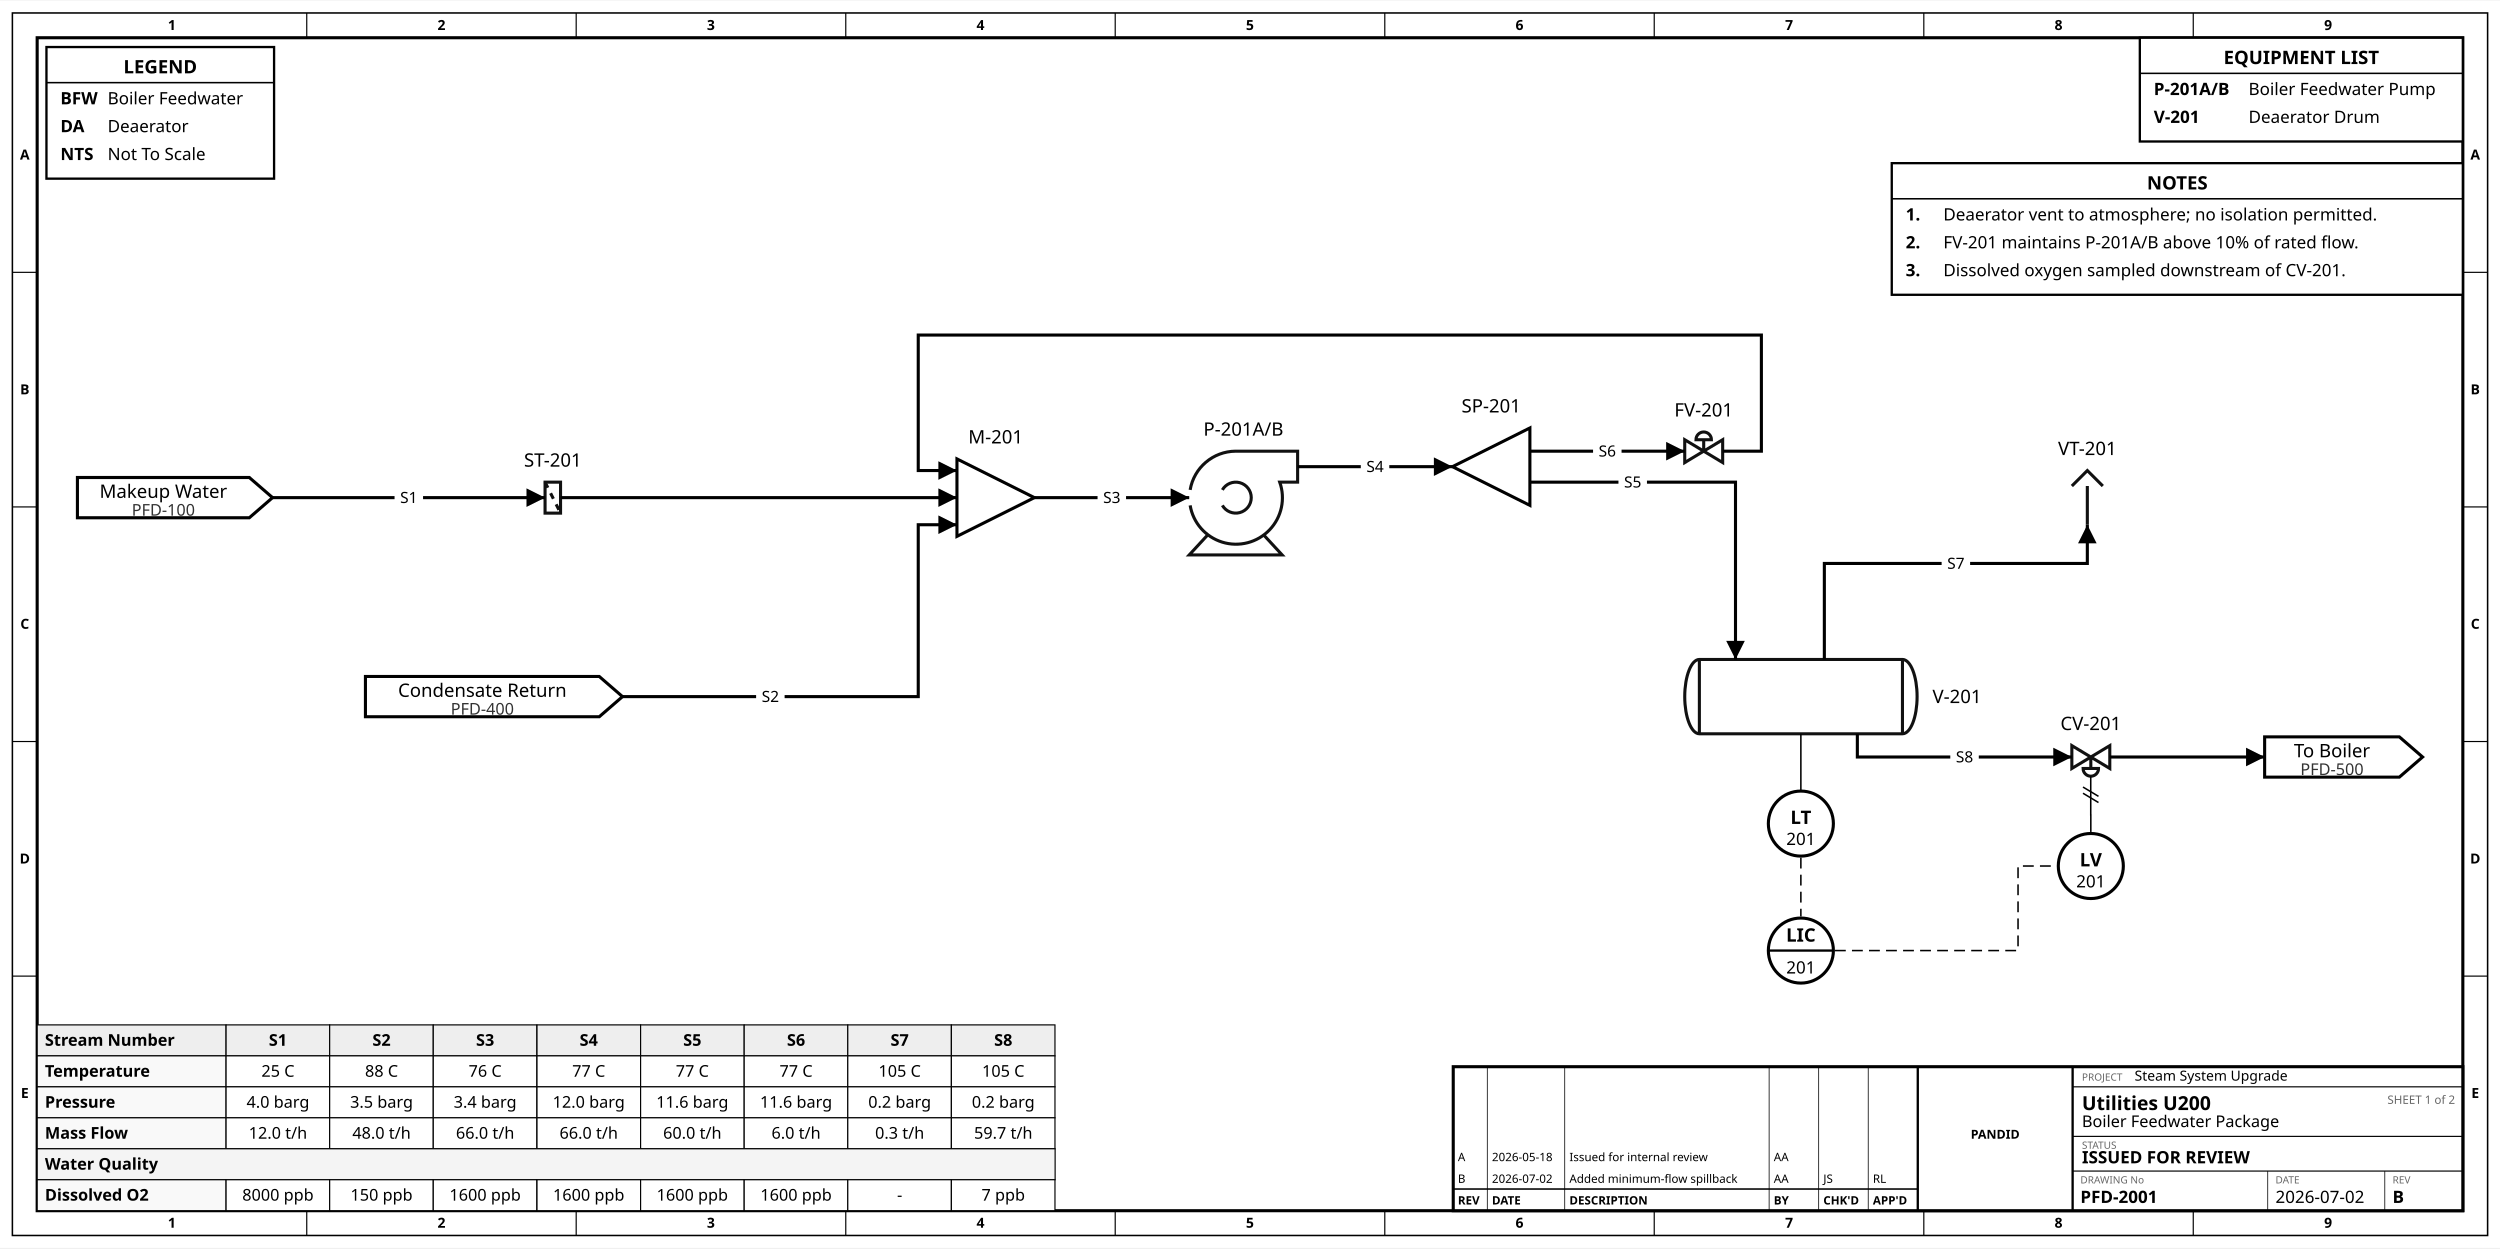
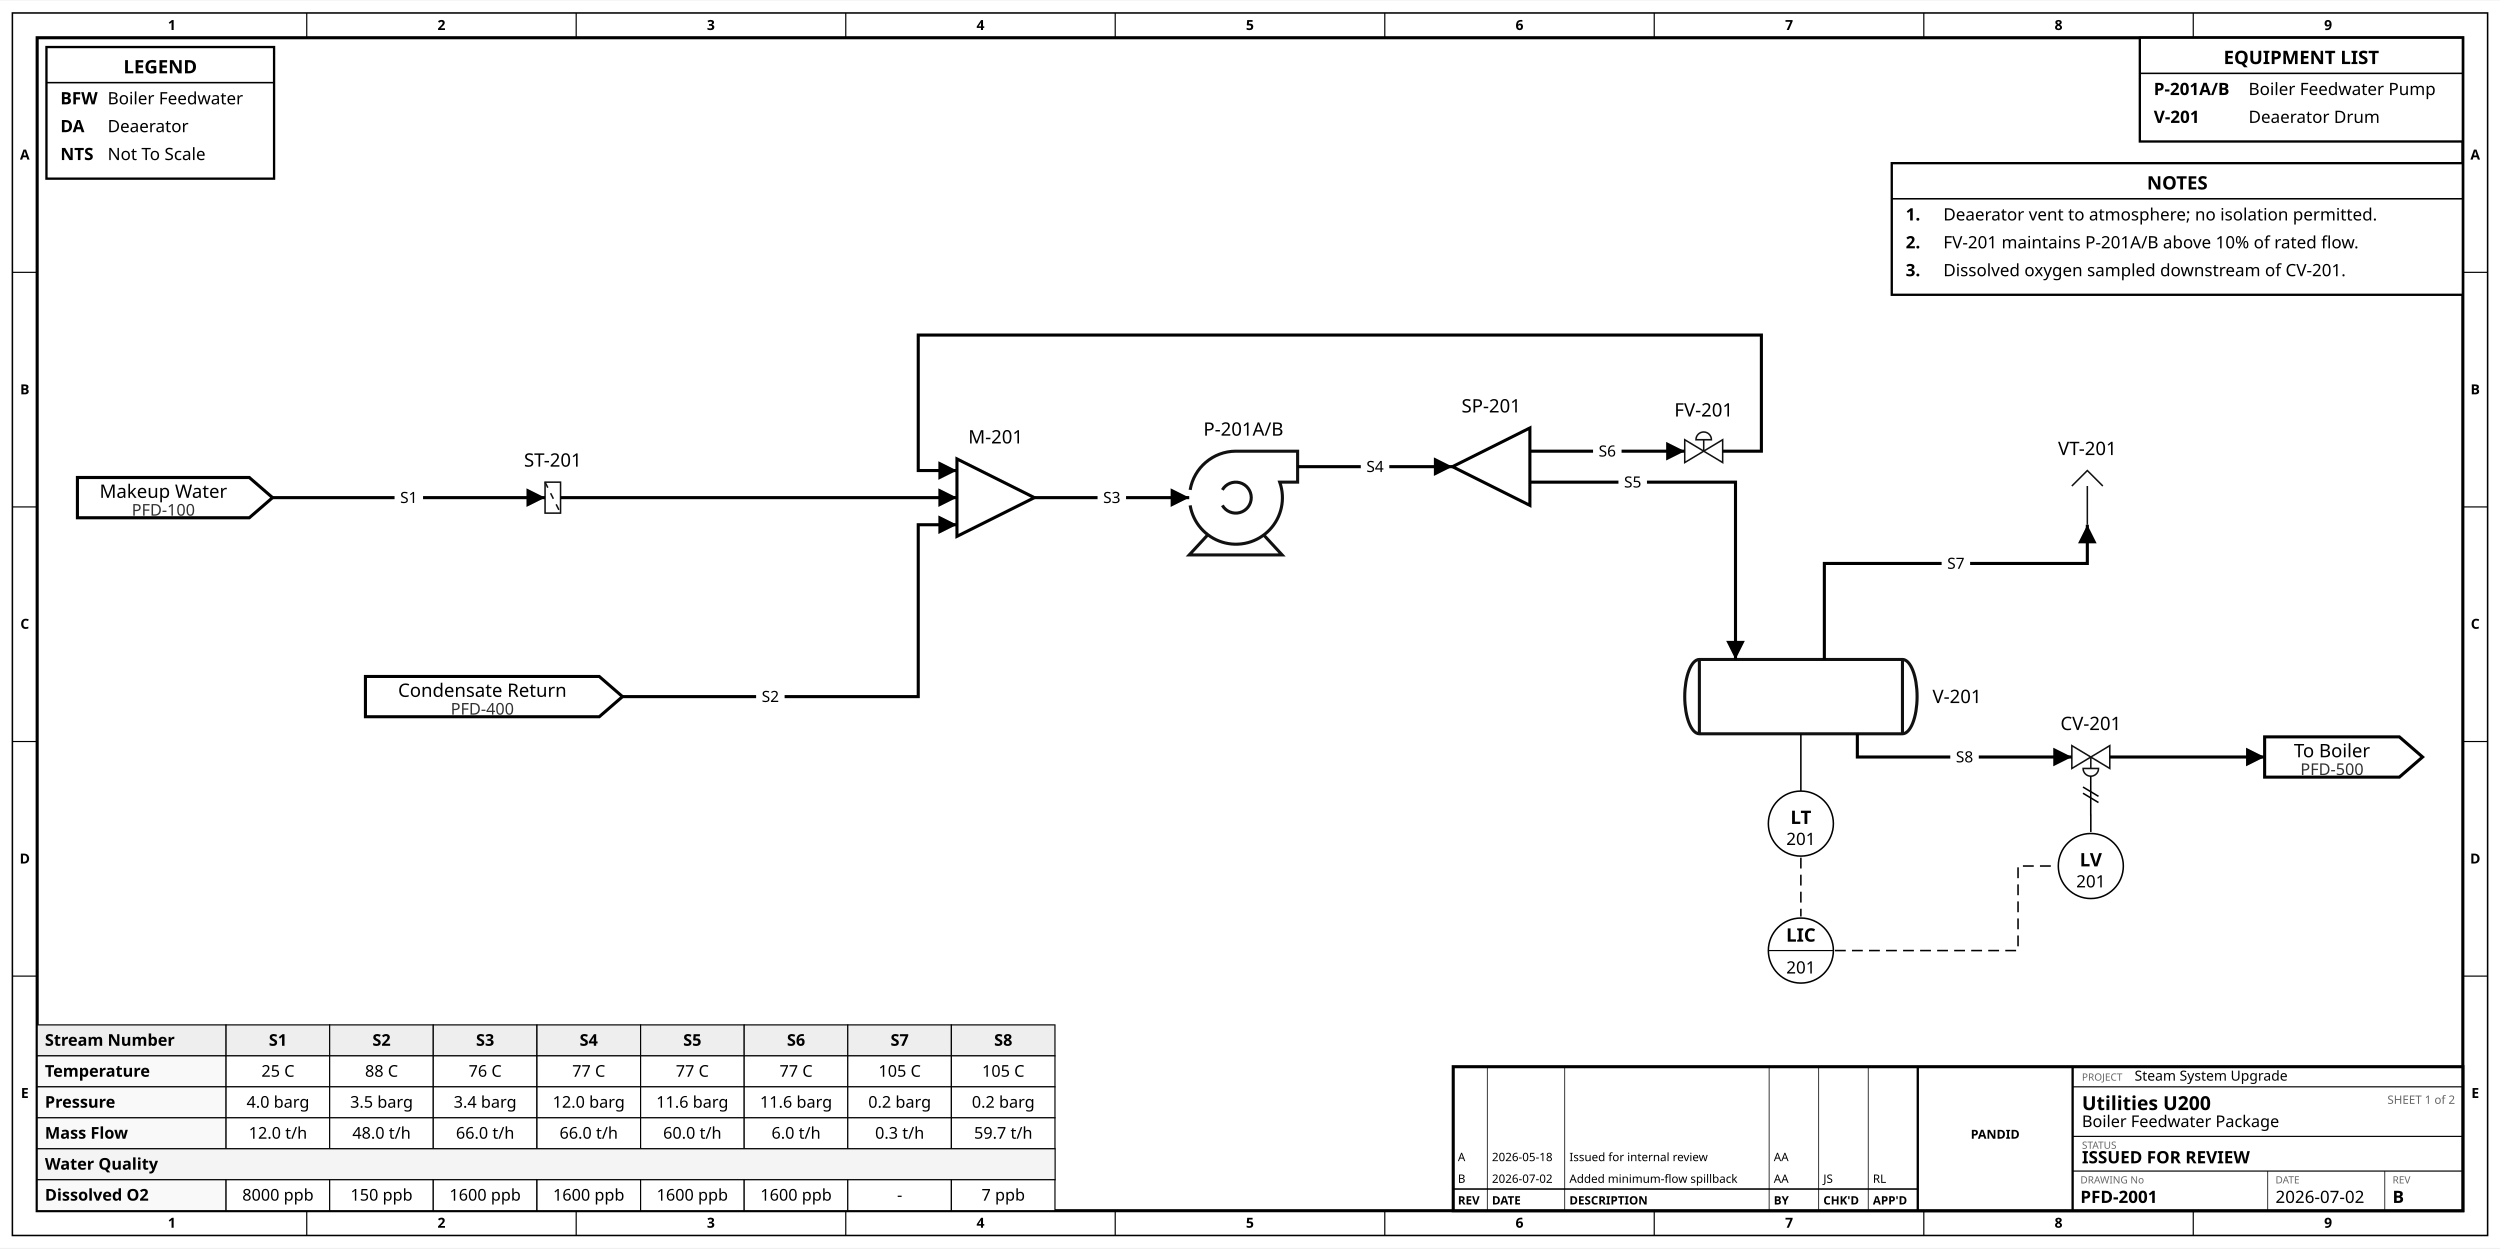
<svg xmlns="http://www.w3.org/2000/svg" width="1614" height="806" viewBox="-76.0 602.5 1614.5 805.5">
  <rect x="-76.0" y="602.5" width="1614.5" height="805.5" fill="white" />
  <rect x="-68.0" y="610.5" width="1598.5" height="789.5" fill="none" stroke="black" stroke-width="1" />
  <rect x="-52.0" y="626.5" width="1566.5" height="757.5" fill="none" stroke="black" stroke-width="2" />
  <text x="35.0" y="621.5" font-family="sans-serif" font-size="9.0" text-anchor="middle" font-weight="bold" fill="black">1</text>
  <text x="35.0" y="1395.0" font-family="sans-serif" font-size="9.0" text-anchor="middle" font-weight="bold" fill="black">1</text>
  <line x1="122.1" y1="610.5" x2="122.1" y2="626.5" stroke="black" stroke-width="0.75" />
  <line x1="122.1" y1="1384.0" x2="122.1" y2="1400.0" stroke="black" stroke-width="0.75" />
  <text x="209.1" y="621.5" font-family="sans-serif" font-size="9.0" text-anchor="middle" font-weight="bold" fill="black">2</text>
  <text x="209.1" y="1395.0" font-family="sans-serif" font-size="9.0" text-anchor="middle" font-weight="bold" fill="black">2</text>
  <line x1="296.1" y1="610.5" x2="296.1" y2="626.5" stroke="black" stroke-width="0.75" />
  <line x1="296.1" y1="1384.0" x2="296.1" y2="1400.0" stroke="black" stroke-width="0.75" />
  <text x="383.1" y="621.5" font-family="sans-serif" font-size="9.0" text-anchor="middle" font-weight="bold" fill="black">3</text>
  <text x="383.1" y="1395.0" font-family="sans-serif" font-size="9.0" text-anchor="middle" font-weight="bold" fill="black">3</text>
  <line x1="470.2" y1="610.5" x2="470.2" y2="626.5" stroke="black" stroke-width="0.75" />
  <line x1="470.2" y1="1384.0" x2="470.2" y2="1400.0" stroke="black" stroke-width="0.75" />
  <text x="557.2" y="621.5" font-family="sans-serif" font-size="9.0" text-anchor="middle" font-weight="bold" fill="black">4</text>
  <text x="557.2" y="1395.0" font-family="sans-serif" font-size="9.0" text-anchor="middle" font-weight="bold" fill="black">4</text>
  <line x1="644.2" y1="610.5" x2="644.2" y2="626.5" stroke="black" stroke-width="0.75" />
  <line x1="644.2" y1="1384.0" x2="644.2" y2="1400.0" stroke="black" stroke-width="0.75" />
  <text x="731.2" y="621.5" font-family="sans-serif" font-size="9.0" text-anchor="middle" font-weight="bold" fill="black">5</text>
  <text x="731.2" y="1395.0" font-family="sans-serif" font-size="9.0" text-anchor="middle" font-weight="bold" fill="black">5</text>
  <line x1="818.3" y1="610.5" x2="818.3" y2="626.5" stroke="black" stroke-width="0.75" />
  <line x1="818.3" y1="1384.0" x2="818.3" y2="1400.0" stroke="black" stroke-width="0.75" />
  <text x="905.3" y="621.5" font-family="sans-serif" font-size="9.0" text-anchor="middle" font-weight="bold" fill="black">6</text>
  <text x="905.3" y="1395.0" font-family="sans-serif" font-size="9.0" text-anchor="middle" font-weight="bold" fill="black">6</text>
  <line x1="992.3" y1="610.5" x2="992.3" y2="626.5" stroke="black" stroke-width="0.75" />
  <line x1="992.3" y1="1384.0" x2="992.3" y2="1400.0" stroke="black" stroke-width="0.75" />
  <text x="1079.4" y="621.5" font-family="sans-serif" font-size="9.0" text-anchor="middle" font-weight="bold" fill="black">7</text>
  <text x="1079.4" y="1395.0" font-family="sans-serif" font-size="9.0" text-anchor="middle" font-weight="bold" fill="black">7</text>
  <line x1="1166.4" y1="610.5" x2="1166.4" y2="626.5" stroke="black" stroke-width="0.75" />
  <line x1="1166.4" y1="1384.0" x2="1166.4" y2="1400.0" stroke="black" stroke-width="0.75" />
  <text x="1253.4" y="621.5" font-family="sans-serif" font-size="9.0" text-anchor="middle" font-weight="bold" fill="black">8</text>
  <text x="1253.4" y="1395.0" font-family="sans-serif" font-size="9.0" text-anchor="middle" font-weight="bold" fill="black">8</text>
  <line x1="1340.4" y1="610.5" x2="1340.4" y2="626.5" stroke="black" stroke-width="0.75" />
  <line x1="1340.4" y1="1384.0" x2="1340.4" y2="1400.0" stroke="black" stroke-width="0.75" />
  <text x="1427.5" y="621.5" font-family="sans-serif" font-size="9.0" text-anchor="middle" font-weight="bold" fill="black">9</text>
  <text x="1427.5" y="1395.0" font-family="sans-serif" font-size="9.0" text-anchor="middle" font-weight="bold" fill="black">9</text>
  <text x="-60.0" y="705.2" font-family="sans-serif" font-size="9.0" text-anchor="middle" font-weight="bold" fill="black">A</text>
  <text x="1522.5" y="705.2" font-family="sans-serif" font-size="9.0" text-anchor="middle" font-weight="bold" fill="black">A</text>
  <line x1="-68.0" y1="778.0" x2="-52.0" y2="778.0" stroke="black" stroke-width="0.75" />
  <line x1="1514.5" y1="778.0" x2="1530.5" y2="778.0" stroke="black" stroke-width="0.75" />
  <text x="-60.0" y="856.8" font-family="sans-serif" font-size="9.0" text-anchor="middle" font-weight="bold" fill="black">B</text>
  <text x="1522.5" y="856.8" font-family="sans-serif" font-size="9.0" text-anchor="middle" font-weight="bold" fill="black">B</text>
  <line x1="-68.0" y1="929.5" x2="-52.0" y2="929.5" stroke="black" stroke-width="0.75" />
  <line x1="1514.5" y1="929.5" x2="1530.5" y2="929.5" stroke="black" stroke-width="0.75" />
  <text x="-60.0" y="1008.2" font-family="sans-serif" font-size="9.0" text-anchor="middle" font-weight="bold" fill="black">C</text>
  <text x="1522.5" y="1008.2" font-family="sans-serif" font-size="9.0" text-anchor="middle" font-weight="bold" fill="black">C</text>
  <line x1="-68.0" y1="1081.0" x2="-52.0" y2="1081.0" stroke="black" stroke-width="0.75" />
  <line x1="1514.5" y1="1081.0" x2="1530.5" y2="1081.0" stroke="black" stroke-width="0.75" />
  <text x="-60.0" y="1159.8" font-family="sans-serif" font-size="9.0" text-anchor="middle" font-weight="bold" fill="black">D</text>
  <text x="1522.5" y="1159.8" font-family="sans-serif" font-size="9.0" text-anchor="middle" font-weight="bold" fill="black">D</text>
  <line x1="-68.0" y1="1232.5" x2="-52.0" y2="1232.5" stroke="black" stroke-width="0.75" />
  <line x1="1514.5" y1="1232.5" x2="1530.5" y2="1232.5" stroke="black" stroke-width="0.75" />
  <text x="-60.0" y="1311.2" font-family="sans-serif" font-size="9.0" text-anchor="middle" font-weight="bold" fill="black">E</text>
  <text x="1522.5" y="1311.2" font-family="sans-serif" font-size="9.0" text-anchor="middle" font-weight="bold" fill="black">E</text>
  <rect x="-46.0" y="632.5" width="147.0" height="85.0" fill="white" stroke="black" stroke-width="1.5" />
  <text x="27.5" y="649.5" font-family="sans-serif" font-size="12.0" text-anchor="middle" font-weight="bold" fill="black">LEGEND</text>
  <line x1="-46.0" y1="655.5" x2="101.0" y2="655.5" stroke="black" stroke-width="1" />
  <text x="-37.0" y="669.5" font-family="sans-serif" font-size="11.0" text-anchor="start" font-weight="bold" fill="black">BFW</text>
  <text x="-6.5" y="669.5" font-family="sans-serif" font-size="11.0" text-anchor="start" fill="black">Boiler Feedwater</text>
  <text x="-37.0" y="687.5" font-family="sans-serif" font-size="11.0" text-anchor="start" font-weight="bold" fill="black">DA</text>
  <text x="-6.5" y="687.5" font-family="sans-serif" font-size="11.0" text-anchor="start" fill="black">Deaerator</text>
  <text x="-37.0" y="705.5" font-family="sans-serif" font-size="11.0" text-anchor="start" font-weight="bold" fill="black">NTS</text>
  <text x="-6.5" y="705.5" font-family="sans-serif" font-size="11.0" text-anchor="start" fill="black">Not To Scale</text>
  <rect x="1305.9" y="626.5" width="208.6" height="67.0" fill="white" stroke="black" stroke-width="1.5" />
  <text x="1410.2" y="643.5" font-family="sans-serif" font-size="12.0" text-anchor="middle" font-weight="bold" fill="black">EQUIPMENT LIST</text>
  <line x1="1305.9" y1="649.5" x2="1514.5" y2="649.5" stroke="black" stroke-width="1" />
  <text x="1314.9" y="663.5" font-family="sans-serif" font-size="11.0" text-anchor="start" font-weight="bold" fill="black">P-201A/B</text>
  <text x="1376.1" y="663.5" font-family="sans-serif" font-size="11.0" text-anchor="start" fill="black">Boiler Feedwater Pump</text>
  <text x="1314.9" y="681.5" font-family="sans-serif" font-size="11.0" text-anchor="start" font-weight="bold" fill="black">V-201</text>
  <text x="1376.1" y="681.5" font-family="sans-serif" font-size="11.0" text-anchor="start" fill="black">Deaerator Drum</text>
  <rect x="1145.7" y="707.5" width="368.8" height="85.0" fill="white" stroke="black" stroke-width="1.5" />
  <text x="1330.1" y="724.5" font-family="sans-serif" font-size="12.0" text-anchor="middle" font-weight="bold" fill="black">NOTES</text>
  <line x1="1145.7" y1="730.5" x2="1514.5" y2="730.5" stroke="black" stroke-width="1" />
  <text x="1154.7" y="744.5" font-family="sans-serif" font-size="11.0" text-anchor="start" font-weight="bold" fill="black">1.</text>
  <text x="1179.0" y="744.5" font-family="sans-serif" font-size="11.0" text-anchor="start" fill="black">Deaerator vent to atmosphere; no isolation permitted.</text>
  <text x="1154.7" y="762.5" font-family="sans-serif" font-size="11.0" text-anchor="start" font-weight="bold" fill="black">2.</text>
  <text x="1179.0" y="762.5" font-family="sans-serif" font-size="11.0" text-anchor="start" fill="black">FV-201 maintains P-201A/B above 10% of rated flow.</text>
  <text x="1154.7" y="780.5" font-family="sans-serif" font-size="11.0" text-anchor="start" font-weight="bold" fill="black">3.</text>
  <text x="1179.0" y="780.5" font-family="sans-serif" font-size="11.0" text-anchor="start" fill="black">Dissolved oxygen sampled downstream of CV-201.</text>
  <g id="stream_table">
    <rect x="-52.0" y="1264.0" width="122.0" height="20.0" fill="#eee" stroke="black" stroke-width="0.75" />
    <text x="-47.0" y="1277.5" font-family="sans-serif" font-size="10.5" font-weight="bold" text-anchor="start">Stream Number</text>
    <rect x="70.0" y="1264.0" width="66.9" height="20.0" fill="#eee" stroke="black" stroke-width="0.75" />
    <text x="103.5" y="1277.5" font-family="sans-serif" font-size="10.5" font-weight="bold" text-anchor="middle">S1</text>
    <rect x="136.9" y="1264.0" width="66.9" height="20.0" fill="#eee" stroke="black" stroke-width="0.75" />
    <text x="170.4" y="1277.5" font-family="sans-serif" font-size="10.5" font-weight="bold" text-anchor="middle">S2</text>
    <rect x="203.8" y="1264.0" width="66.9" height="20.0" fill="#eee" stroke="black" stroke-width="0.75" />
    <text x="237.3" y="1277.5" font-family="sans-serif" font-size="10.5" font-weight="bold" text-anchor="middle">S3</text>
    <rect x="270.8" y="1264.0" width="66.9" height="20.0" fill="#eee" stroke="black" stroke-width="0.75" />
    <text x="304.2" y="1277.5" font-family="sans-serif" font-size="10.5" font-weight="bold" text-anchor="middle">S4</text>
    <rect x="337.7" y="1264.0" width="66.9" height="20.0" fill="#eee" stroke="black" stroke-width="0.75" />
    <text x="371.1" y="1277.5" font-family="sans-serif" font-size="10.5" font-weight="bold" text-anchor="middle">S5</text>
    <rect x="404.6" y="1264.0" width="66.9" height="20.0" fill="#eee" stroke="black" stroke-width="0.75" />
    <text x="438.1" y="1277.5" font-family="sans-serif" font-size="10.5" font-weight="bold" text-anchor="middle">S6</text>
    <rect x="471.5" y="1264.0" width="66.9" height="20.0" fill="#eee" stroke="black" stroke-width="0.75" />
    <text x="505.0" y="1277.5" font-family="sans-serif" font-size="10.5" font-weight="bold" text-anchor="middle">S7</text>
    <rect x="538.4" y="1264.0" width="66.9" height="20.0" fill="#eee" stroke="black" stroke-width="0.75" />
    <text x="571.9" y="1277.5" font-family="sans-serif" font-size="10.5" font-weight="bold" text-anchor="middle">S8</text>
    <rect x="-52.0" y="1284.0" width="122.0" height="20.0" fill="#f9f9f9" stroke="black" stroke-width="0.75" />
    <text x="-47.0" y="1297.5" font-family="sans-serif" font-size="10.5" font-weight="bold" text-anchor="start">Temperature</text>
    <rect x="70.0" y="1284.0" width="66.9" height="20.0" fill="white" stroke="black" stroke-width="0.75" />
    <text x="103.5" y="1297.5" font-family="sans-serif" font-size="10.5" text-anchor="middle">25 C</text>
    <rect x="136.9" y="1284.0" width="66.9" height="20.0" fill="white" stroke="black" stroke-width="0.75" />
    <text x="170.4" y="1297.5" font-family="sans-serif" font-size="10.5" text-anchor="middle">88 C</text>
    <rect x="203.8" y="1284.0" width="66.9" height="20.0" fill="white" stroke="black" stroke-width="0.75" />
    <text x="237.3" y="1297.5" font-family="sans-serif" font-size="10.5" text-anchor="middle">76 C</text>
    <rect x="270.8" y="1284.0" width="66.9" height="20.0" fill="white" stroke="black" stroke-width="0.75" />
    <text x="304.2" y="1297.5" font-family="sans-serif" font-size="10.5" text-anchor="middle">77 C</text>
    <rect x="337.7" y="1284.0" width="66.9" height="20.0" fill="white" stroke="black" stroke-width="0.75" />
    <text x="371.1" y="1297.5" font-family="sans-serif" font-size="10.5" text-anchor="middle">77 C</text>
    <rect x="404.6" y="1284.0" width="66.9" height="20.0" fill="white" stroke="black" stroke-width="0.75" />
    <text x="438.1" y="1297.5" font-family="sans-serif" font-size="10.5" text-anchor="middle">77 C</text>
    <rect x="471.5" y="1284.0" width="66.9" height="20.0" fill="white" stroke="black" stroke-width="0.75" />
    <text x="505.0" y="1297.5" font-family="sans-serif" font-size="10.5" text-anchor="middle">105 C</text>
    <rect x="538.4" y="1284.0" width="66.9" height="20.0" fill="white" stroke="black" stroke-width="0.75" />
    <text x="571.9" y="1297.5" font-family="sans-serif" font-size="10.5" text-anchor="middle">105 C</text>
    <rect x="-52.0" y="1304.0" width="122.0" height="20.0" fill="#f9f9f9" stroke="black" stroke-width="0.75" />
    <text x="-47.0" y="1317.5" font-family="sans-serif" font-size="10.5" font-weight="bold" text-anchor="start">Pressure</text>
    <rect x="70.0" y="1304.0" width="66.9" height="20.0" fill="white" stroke="black" stroke-width="0.75" />
    <text x="103.5" y="1317.5" font-family="sans-serif" font-size="10.5" text-anchor="middle">4.0 barg</text>
    <rect x="136.9" y="1304.0" width="66.9" height="20.0" fill="white" stroke="black" stroke-width="0.75" />
    <text x="170.4" y="1317.5" font-family="sans-serif" font-size="10.5" text-anchor="middle">3.5 barg</text>
    <rect x="203.8" y="1304.0" width="66.9" height="20.0" fill="white" stroke="black" stroke-width="0.75" />
    <text x="237.3" y="1317.5" font-family="sans-serif" font-size="10.5" text-anchor="middle">3.4 barg</text>
    <rect x="270.8" y="1304.0" width="66.9" height="20.0" fill="white" stroke="black" stroke-width="0.75" />
    <text x="304.2" y="1317.5" font-family="sans-serif" font-size="10.5" text-anchor="middle">12.0 barg</text>
    <rect x="337.7" y="1304.0" width="66.9" height="20.0" fill="white" stroke="black" stroke-width="0.75" />
    <text x="371.1" y="1317.5" font-family="sans-serif" font-size="10.5" text-anchor="middle">11.6 barg</text>
    <rect x="404.6" y="1304.0" width="66.9" height="20.0" fill="white" stroke="black" stroke-width="0.75" />
    <text x="438.1" y="1317.5" font-family="sans-serif" font-size="10.5" text-anchor="middle">11.6 barg</text>
    <rect x="471.5" y="1304.0" width="66.9" height="20.0" fill="white" stroke="black" stroke-width="0.75" />
    <text x="505.0" y="1317.5" font-family="sans-serif" font-size="10.5" text-anchor="middle">0.2 barg</text>
    <rect x="538.4" y="1304.0" width="66.9" height="20.0" fill="white" stroke="black" stroke-width="0.75" />
    <text x="571.9" y="1317.5" font-family="sans-serif" font-size="10.5" text-anchor="middle">0.2 barg</text>
    <rect x="-52.0" y="1324.0" width="122.0" height="20.0" fill="#f9f9f9" stroke="black" stroke-width="0.75" />
    <text x="-47.0" y="1337.5" font-family="sans-serif" font-size="10.5" font-weight="bold" text-anchor="start">Mass Flow</text>
    <rect x="70.0" y="1324.0" width="66.9" height="20.0" fill="white" stroke="black" stroke-width="0.75" />
    <text x="103.5" y="1337.5" font-family="sans-serif" font-size="10.5" text-anchor="middle">12.0 t/h</text>
    <rect x="136.9" y="1324.0" width="66.9" height="20.0" fill="white" stroke="black" stroke-width="0.75" />
    <text x="170.4" y="1337.5" font-family="sans-serif" font-size="10.5" text-anchor="middle">48.0 t/h</text>
    <rect x="203.8" y="1324.0" width="66.9" height="20.0" fill="white" stroke="black" stroke-width="0.75" />
    <text x="237.3" y="1337.5" font-family="sans-serif" font-size="10.5" text-anchor="middle">66.0 t/h</text>
    <rect x="270.8" y="1324.0" width="66.9" height="20.0" fill="white" stroke="black" stroke-width="0.75" />
    <text x="304.2" y="1337.5" font-family="sans-serif" font-size="10.5" text-anchor="middle">66.0 t/h</text>
    <rect x="337.7" y="1324.0" width="66.9" height="20.0" fill="white" stroke="black" stroke-width="0.75" />
    <text x="371.1" y="1337.5" font-family="sans-serif" font-size="10.5" text-anchor="middle">60.0 t/h</text>
    <rect x="404.6" y="1324.0" width="66.9" height="20.0" fill="white" stroke="black" stroke-width="0.75" />
    <text x="438.1" y="1337.5" font-family="sans-serif" font-size="10.5" text-anchor="middle">6.0 t/h</text>
    <rect x="471.5" y="1324.0" width="66.9" height="20.0" fill="white" stroke="black" stroke-width="0.75" />
    <text x="505.0" y="1337.5" font-family="sans-serif" font-size="10.5" text-anchor="middle">0.3 t/h</text>
    <rect x="538.4" y="1324.0" width="66.9" height="20.0" fill="white" stroke="black" stroke-width="0.75" />
    <text x="571.9" y="1337.5" font-family="sans-serif" font-size="10.5" text-anchor="middle">59.7 t/h</text>
    <rect x="-52.0" y="1344.0" width="657.4" height="20.0" fill="#f4f4f4" stroke="black" stroke-width="0.75" />
    <text x="-47.0" y="1357.5" font-family="sans-serif" font-size="10.5" font-weight="bold" text-anchor="start">Water Quality</text>
    <rect x="-52.0" y="1364.0" width="122.0" height="20.0" fill="#f9f9f9" stroke="black" stroke-width="0.75" />
    <text x="-47.0" y="1377.5" font-family="sans-serif" font-size="10.5" font-weight="bold" text-anchor="start">Dissolved O2</text>
    <rect x="70.0" y="1364.0" width="66.9" height="20.0" fill="white" stroke="black" stroke-width="0.75" />
    <text x="103.5" y="1377.5" font-family="sans-serif" font-size="10.5" text-anchor="middle">8000 ppb</text>
    <rect x="136.9" y="1364.0" width="66.9" height="20.0" fill="white" stroke="black" stroke-width="0.75" />
    <text x="170.4" y="1377.5" font-family="sans-serif" font-size="10.5" text-anchor="middle">150 ppb</text>
    <rect x="203.8" y="1364.0" width="66.9" height="20.0" fill="white" stroke="black" stroke-width="0.75" />
    <text x="237.3" y="1377.5" font-family="sans-serif" font-size="10.5" text-anchor="middle">1600 ppb</text>
    <rect x="270.8" y="1364.0" width="66.9" height="20.0" fill="white" stroke="black" stroke-width="0.75" />
    <text x="304.2" y="1377.5" font-family="sans-serif" font-size="10.5" text-anchor="middle">1600 ppb</text>
    <rect x="337.7" y="1364.0" width="66.9" height="20.0" fill="white" stroke="black" stroke-width="0.75" />
    <text x="371.1" y="1377.5" font-family="sans-serif" font-size="10.5" text-anchor="middle">1600 ppb</text>
    <rect x="404.6" y="1364.0" width="66.9" height="20.0" fill="white" stroke="black" stroke-width="0.75" />
    <text x="438.1" y="1377.5" font-family="sans-serif" font-size="10.5" text-anchor="middle">1600 ppb</text>
    <rect x="471.5" y="1364.0" width="66.9" height="20.0" fill="white" stroke="black" stroke-width="0.75" />
    <text x="505.0" y="1377.5" font-family="sans-serif" font-size="10.5" text-anchor="middle">-</text>
    <rect x="538.4" y="1364.0" width="66.9" height="20.0" fill="white" stroke="black" stroke-width="0.75" />
    <text x="571.9" y="1377.5" font-family="sans-serif" font-size="10.5" text-anchor="middle">7 ppb</text>
  </g>
  <rect x="862.5" y="1291.0" width="652.0" height="93.0" fill="white" stroke="black" stroke-width="2" />
  <line x1="1162.5" y1="1291.0" x2="1162.5" y2="1384.0" stroke="black" stroke-width="1.5" />
  <line x1="1262.5" y1="1291.0" x2="1262.5" y2="1384.0" stroke="black" stroke-width="1.5" />
  <line x1="862.5" y1="1370.0" x2="1162.5" y2="1370.0" stroke="black" stroke-width="1" />
  <line x1="884.5" y1="1291.0" x2="884.5" y2="1384.0" stroke="black" stroke-width="0.5" />
  <line x1="934.5" y1="1291.0" x2="934.5" y2="1384.0" stroke="black" stroke-width="0.5" />
  <line x1="1066.5" y1="1291.0" x2="1066.5" y2="1384.0" stroke="black" stroke-width="0.5" />
  <line x1="1098.5" y1="1291.0" x2="1098.5" y2="1384.0" stroke="black" stroke-width="0.5" />
  <line x1="1130.5" y1="1291.0" x2="1130.5" y2="1384.0" stroke="black" stroke-width="0.5" />
  <text x="865.5" y="1380.0" font-family="sans-serif" font-size="7.5" text-anchor="start" font-weight="bold" fill="black">REV</text>
  <text x="887.5" y="1380.0" font-family="sans-serif" font-size="7.5" text-anchor="start" font-weight="bold" fill="black">DATE</text>
  <text x="937.5" y="1380.0" font-family="sans-serif" font-size="7.5" text-anchor="start" font-weight="bold" fill="black">DESCRIPTION</text>
  <text x="1069.5" y="1380.0" font-family="sans-serif" font-size="7.5" text-anchor="start" font-weight="bold" fill="black">BY</text>
  <text x="1101.5" y="1380.0" font-family="sans-serif" font-size="7.5" text-anchor="start" font-weight="bold" fill="black">CHK'D</text>
  <text x="1133.5" y="1380.0" font-family="sans-serif" font-size="7.5" text-anchor="start" font-weight="bold" fill="black">APP'D</text>
  <text x="865.5" y="1366.0" font-family="sans-serif" font-size="7.5" text-anchor="start" fill="black">B</text>
  <text x="887.5" y="1366.0" font-family="sans-serif" font-size="7.5" text-anchor="start" fill="black">2026-07-02</text>
  <text x="937.5" y="1366.0" font-family="sans-serif" font-size="7.5" text-anchor="start" fill="black">Added minimum-flow spillback</text>
  <text x="1069.5" y="1366.0" font-family="sans-serif" font-size="7.5" text-anchor="start" fill="black">AA</text>
  <text x="1101.5" y="1366.0" font-family="sans-serif" font-size="7.5" text-anchor="start" fill="black">JS</text>
  <text x="1133.5" y="1366.0" font-family="sans-serif" font-size="7.5" text-anchor="start" fill="black">RL</text>
  <text x="865.5" y="1352.0" font-family="sans-serif" font-size="7.5" text-anchor="start" fill="black">A</text>
  <text x="887.5" y="1352.0" font-family="sans-serif" font-size="7.5" text-anchor="start" fill="black">2026-05-18</text>
  <text x="937.5" y="1352.0" font-family="sans-serif" font-size="7.5" text-anchor="start" fill="black">Issued for internal review</text>
  <text x="1069.5" y="1352.0" font-family="sans-serif" font-size="7.5" text-anchor="start" fill="black">AA</text>
  <text x="1101.5" y="1352.0" font-family="sans-serif" font-size="7.5" text-anchor="start" fill="black" />
  <text x="1133.5" y="1352.0" font-family="sans-serif" font-size="7.5" text-anchor="start" fill="black" />
  <text x="1212.5" y="1337.5" font-family="sans-serif" font-size="8.0" text-anchor="middle" font-weight="bold" fill="black">PANDID</text>
  <text x="1268.5" y="1300.0" font-family="sans-serif" font-size="6.5" text-anchor="start" fill="#666">PROJECT</text>
  <text x="1302.5" y="1300.0" font-family="sans-serif" font-size="9.0" text-anchor="start" fill="black">Steam System Upgrade</text>
  <line x1="1262.5" y1="1304.0" x2="1514.5" y2="1304.0" stroke="black" stroke-width="0.75" />
  <line x1="1262.5" y1="1336.0" x2="1514.5" y2="1336.0" stroke="black" stroke-width="0.75" />
  <line x1="1262.5" y1="1358.4" x2="1514.5" y2="1358.4" stroke="black" stroke-width="0.75" />
  <text x="1268.5" y="1319.0" font-family="sans-serif" font-size="12.5" text-anchor="start" font-weight="bold" fill="black">Utilities U200</text>
  <text x="1268.5" y="1330.0" font-family="sans-serif" font-size="10.5" text-anchor="start" fill="black">Boiler Feedwater Package</text>
  <text x="1509.5" y="1315.0" font-family="sans-serif" font-size="7.5" text-anchor="end" fill="#666">SHEET 1 of 2</text>
  <text x="1268.5" y="1344.0" font-family="sans-serif" font-size="6.5" text-anchor="start" fill="#666">STATUS</text>
  <text x="1268.5" y="1353.4" font-family="sans-serif" font-size="11.0" text-anchor="start" font-weight="bold" fill="black">ISSUED FOR REVIEW</text>
  <text x="1267.5" y="1366.4" font-family="sans-serif" font-size="6.5" text-anchor="start" fill="#666">DRAWING No</text>
  <text x="1267.5" y="1379.0" font-family="sans-serif" font-size="11.0" text-anchor="start" font-weight="bold" fill="black">PFD-2001</text>
  <line x1="1388.5" y1="1358.4" x2="1388.5" y2="1384.0" stroke="black" stroke-width="0.5" />
  <text x="1393.5" y="1366.4" font-family="sans-serif" font-size="6.5" text-anchor="start" fill="#666">DATE</text>
  <text x="1393.5" y="1379.0" font-family="sans-serif" font-size="11.0" text-anchor="start" fill="black">2026-07-02</text>
  <line x1="1464.1" y1="1358.4" x2="1464.1" y2="1384.0" stroke="black" stroke-width="0.5" />
  <text x="1469.1" y="1366.4" font-family="sans-serif" font-size="6.5" text-anchor="start" fill="#666">REV</text>
  <text x="1469.1" y="1379.0" font-family="sans-serif" font-size="11.0" text-anchor="start" font-weight="bold" fill="black">B</text>
  <defs>
    <marker id="arrow_black" viewBox="0 0 10 10" refX="10" refY="5" markerWidth="12" markerHeight="12" markerUnits="userSpaceOnUse" orient="auto-start-reverse">
      <path d="M 0 0 L 10 5 L 0 10 z" fill="black" />
    </marker>
    <symbol id="sym_fitting_strainer" viewBox="0 0 10.0 20.0" overflow="visible">
      <g transform="scale(0.25)">
-         <rect x="0.0" y="0.0" width="40.0" height="80.0" fill="white" stroke="#111" stroke-width="8.0" />
-         <path d="M 0.0 0.0 L 40.0 80.0" fill="none" stroke="#111" stroke-width="8.0" stroke-dasharray="16 16" />
+         <rect x="0.0" y="0.0" width="40.0" height="80.0" fill="white" stroke="#111" stroke-width="4" />
+         <path d="M 0.0 0.0 L 40.0 80.0" fill="none" stroke="#111" stroke-width="4" stroke-dasharray="16 16" />
      </g>
    </symbol>
    <symbol id="sym_instrument" viewBox="0 0 44.0 44.0" overflow="visible">
-       <circle cx="22" cy="22" r="21" fill="white" stroke="black" stroke-width="2" />
+       <circle cx="22" cy="22" r="21" fill="white" stroke="black" stroke-width="1" />
    </symbol>
    <symbol id="sym_instrument_panel" viewBox="0 0 44.0 44.0" overflow="visible">
-       <circle cx="22" cy="22" r="21" fill="white" stroke="black" stroke-width="2" />
-       <line x1="1" y1="22" x2="43" y2="22" stroke="black" stroke-width="1.5" />
+       <circle cx="22" cy="22" r="21" fill="white" stroke="black" stroke-width="1" />
+       <line x1="1" y1="22" x2="43" y2="22" stroke="black" stroke-width="0.75" />
    </symbol>
    <symbol id="sym_mixer" viewBox="0 0 50.0 50.0" overflow="visible">
      <polygon points="0,0 50,25 0,50" fill="none" stroke="black" stroke-width="2" />
    </symbol>
    <symbol id="sym_pump" viewBox="0 0 70.0 67.0" overflow="visible">
      <path d="M 12.0 54.0 L 0.0 67.0 L 60.0 67.0 L 48.0 54.0" fill="white" stroke="#111" stroke-width="2.0" />
      <path d="M 0.6 25.0 A 30.0 30.0 0.0 0 1 30.0 0.0 L 70.0 0.0 L 70.0 20.0 L 58.45 20.0 A 30.0 30.0 0.0 0 1 51.859 50.83 A 30.0 30.0 0.0 0 1 21.341 58.742 A 30.0 30.0 0.0 0 1 0.6 35.0" fill="white" stroke="#111" stroke-width="2.0" />
      <path d="M 21.4 25.0 A 10.0 10.0 0.0 1 1 21.4 35.0" fill="none" stroke="#111" stroke-width="2.0" />
    </symbol>
    <symbol id="sym_splitter" viewBox="0 0 50.0 50.0" overflow="visible">
      <polygon points="0,25 50,0 50,50" fill="none" stroke="black" stroke-width="2" />
    </symbol>
    <symbol id="sym_valve_control" viewBox="0 0 24.5 19.8" overflow="visible">
      <g transform="scale(0.25)">
-         <path d="M 0.0 79.0 L 0.0 20.0 L 98.0 79.0 L 98.0 20.0 Z M 29.0 20.0 A 20.0 20.0 0.0 0 1 49.0 0.0 A 20.0 20.0 0.0 0 1 69.0 20.0 Z M 49.0 20.0 L 49.0 49.0" fill="white" stroke="#111" stroke-width="8.0" />
+         <path d="M 0.0 79.0 L 0.0 20.0 L 98.0 79.0 L 98.0 20.0 Z M 29.0 20.0 A 20.0 20.0 0.0 0 1 49.0 0.0 A 20.0 20.0 0.0 0 1 69.0 20.0 Z M 49.0 20.0 L 49.0 49.0" fill="white" stroke="#111" stroke-width="4" />
      </g>
    </symbol>
    <symbol id="sym_vent" viewBox="0 0 20.0 35.0" overflow="visible">
      <g transform="scale(0.25)">
-         <path d="M 40.0 40.0 L 40.0 140.0 M 0.0 40.0 L 40.0 0.0 L 80.0 40.0" fill="none" stroke="#111" stroke-width="8.0" />
+         <path d="M 40.0 40.0 L 40.0 140.0 M 0.0 40.0 L 40.0 0.0 L 80.0 40.0" fill="none" stroke="#111" stroke-width="4" />
      </g>
    </symbol>
    <symbol id="sym_vessel_horizontal_s150x48" viewBox="0 0 150 48" overflow="visible">
      <path d="M 9.459 48 L 140.607 48 A 24 9.458 90 0 0 150.064 24 A 24 9.458 90 0 0 140.607 0 L 9.459 0 A 24 9.458 90 0 0 0.001 24 A 24 9.458 90 0 0 9.459 48 Z M 9.459 0 L 9.459 48 M 140.607 0 L 140.607 48" fill="white" stroke="#111" stroke-width="2" />
    </symbol>
  </defs>
  <g id="units">
    <polygon points="-26.0,910.5 85,910.5 100,923.5 85,936.5 -26.0,936.5" fill="transparent" stroke="black" stroke-width="2" />
    <text x="29.5" y="919.5" font-family="sans-serif" font-size="12" text-anchor="middle" dominant-baseline="middle">Makeup Water</text>
    <text x="29.5" y="931.5" font-family="sans-serif" font-size="10.5" text-anchor="middle" dominant-baseline="middle" fill="#333">PFD-100</text>
    <use href="#sym_fitting_strainer" x="276" y="913.5" width="10.0" height="20.0" />
    <polygon points="160.0,1039.0 311.0,1039.0 326.0,1052.0 311.0,1065.0 160.0,1065.0" fill="transparent" stroke="black" stroke-width="2" />
    <text x="235.5" y="1048.0" font-family="sans-serif" font-size="12" text-anchor="middle" dominant-baseline="middle">Condensate Return</text>
    <text x="235.5" y="1060.0" font-family="sans-serif" font-size="10.5" text-anchor="middle" dominant-baseline="middle" fill="#333">PFD-400</text>
    <use href="#sym_mixer" x="542" y="898.5" width="50.0" height="50.0" />
    <use href="#sym_pump" x="692" y="893.5" width="70.0" height="67.0" />
    <use href="#sym_splitter" x="862" y="878.5" width="50.0" height="50.0" />
    <use href="#sym_valve_control" x="1012" y="881.1" width="24.5" height="19.8" />
    <use href="#sym_vessel_horizontal_s150x48" x="1012" y="1028" width="150" height="48" />
    <use href="#sym_vent" x="1262" y="906" width="20.0" height="35.0" />
    <use href="#sym_valve_control" x="1262" y="1083.6" width="24.5" height="19.8" transform="translate(0, 2187) scale(1, -1)" />
    <polygon points="1386.5,1078.0 1473.5,1078.0 1488.5,1091.0 1473.5,1104.0 1386.5,1104.0" fill="transparent" stroke="black" stroke-width="2" />
    <text x="1430.0" y="1087.0" font-family="sans-serif" font-size="12" text-anchor="middle" dominant-baseline="middle">To Boiler</text>
    <text x="1430.0" y="1099.0" font-family="sans-serif" font-size="10.5" text-anchor="middle" dominant-baseline="middle" fill="#333">PFD-500</text>
  </g>
  <g id="streams">
    <path d="M 100.0,923.5 L 276.0,923.5" fill="none" stroke="black" stroke-width="2" marker-end="url(#arrow_black)" />
    <path d="M 286.0,923.5 L 542.0,923.5" fill="none" stroke="black" stroke-width="2" marker-end="url(#arrow_black)" />
    <path d="M 326.0,1052.0 L 517.0,1052.0 L 517.0,941.0 L 542.0,941.0" fill="none" stroke="black" stroke-width="2" marker-end="url(#arrow_black)" />
    <path d="M 592.0,923.5 L 692.0,923.5" fill="none" stroke="black" stroke-width="2" marker-end="url(#arrow_black)" />
    <path d="M 762.0,903.5 L 862.0,903.5" fill="none" stroke="black" stroke-width="2" marker-end="url(#arrow_black)" />
    <path d="M 912.0,913.5 L 1044.787,913.5 L 1044.787,1028.0" fill="none" stroke="black" stroke-width="2" marker-end="url(#arrow_black)" />
    <path d="M 912.0,893.5 L 1012.0,893.5" fill="none" stroke="black" stroke-width="2" marker-end="url(#arrow_black)" />
    <path d="M 1036.5,893.5 L 1061.5,893.5 L 1061.5,818.5 L 517.0,818.5 L 517.0,906.0 L 542.0,906.0" fill="none" stroke="black" stroke-width="2" marker-end="url(#arrow_black)" />
    <path d="M 1102.164,1028.0 L 1102.164,966.0 L 1272.0,966.0 L 1272.0,941.0" fill="none" stroke="black" stroke-width="2" marker-end="url(#arrow_black)" />
    <path d="M 1123.475,1076.0 L 1123.475,1091.0 L 1262.0,1091.0" fill="none" stroke="black" stroke-width="2" marker-end="url(#arrow_black)" />
    <path d="M 1286.5,1091.0 L 1386.5,1091.0" fill="none" stroke="black" stroke-width="2" marker-end="url(#arrow_black)" />
    <path d="M 1087.0,1156.0 L 1087.0,1194.0" fill="none" stroke="black" stroke-width="1" stroke-dasharray="7,4" />
    <path d="M 1109.0,1216.0 L 1227.25,1216.0 L 1227.25,1161.4 L 1252.25,1161.4" fill="none" stroke="black" stroke-width="1" stroke-dasharray="7,4" />
    <path d="M 1274.25,1139.4 L 1274.25,1128.4 L 1274.2,1128.4 L 1274.2,1103.4" fill="none" stroke="black" stroke-width="1" />
    <line x1="1269.2" y1="1110.4" x2="1279.2" y2="1116.4" stroke="black" stroke-width="1" />
    <line x1="1269.2" y1="1114.4" x2="1279.2" y2="1120.4" stroke="black" stroke-width="1" />
    <rect x="178.8" y="917.0" width="18.4" height="13.0" fill="white" />
    <text x="188.0" y="923.5" font-family="sans-serif" font-size="10" text-anchor="middle" dominant-baseline="middle" fill="black">S1</text>
    <rect x="412.3" y="1045.5" width="18.4" height="13.0" fill="white" />
    <text x="421.5" y="1052.0" font-family="sans-serif" font-size="10" text-anchor="middle" dominant-baseline="middle" fill="black">S2</text>
    <rect x="632.8" y="917.0" width="18.4" height="13.0" fill="white" />
    <text x="642.0" y="923.5" font-family="sans-serif" font-size="10" text-anchor="middle" dominant-baseline="middle" fill="black">S3</text>
    <rect x="802.8" y="897.0" width="18.4" height="13.0" fill="white" />
    <text x="812.0" y="903.5" font-family="sans-serif" font-size="10" text-anchor="middle" dominant-baseline="middle" fill="black">S4</text>
    <rect x="969.2" y="907.0" width="18.4" height="13.0" fill="white" />
    <text x="978.4" y="913.5" font-family="sans-serif" font-size="10" text-anchor="middle" dominant-baseline="middle" fill="black">S5</text>
    <rect x="952.8" y="887.0" width="18.4" height="13.0" fill="white" />
    <text x="962.0" y="893.5" font-family="sans-serif" font-size="10" text-anchor="middle" dominant-baseline="middle" fill="black">S6</text>
    <rect x="1177.9" y="959.5" width="18.4" height="13.0" fill="white" />
    <text x="1187.1" y="966.0" font-family="sans-serif" font-size="10" text-anchor="middle" dominant-baseline="middle" fill="black">S7</text>
    <rect x="1183.5" y="1084.5" width="18.4" height="13.0" fill="white" />
    <text x="1192.7" y="1091.0" font-family="sans-serif" font-size="10" text-anchor="middle" dominant-baseline="middle" fill="black">S8</text>
  </g>
  <g id="instrument_taps">
    <line x1="1087" y1="1076" x2="1087" y2="1134" stroke="black" stroke-width="1" />
  </g>
  <g id="instruments">
    <use href="#sym_instrument" x="1065" y="1112" width="44.0" height="44.0" />
    <text x="1087.0" y="1130.0" font-family="sans-serif" font-size="12" font-weight="bold" text-anchor="middle" dominant-baseline="middle">LT</text>
    <text x="1087.0" y="1144.0" font-family="sans-serif" font-size="11" text-anchor="middle" dominant-baseline="middle">201</text>
    <use href="#sym_instrument_panel" x="1065" y="1194" width="44.0" height="44.0" />
    <text x="1087.0" y="1206.0" font-family="sans-serif" font-size="12" font-weight="bold" text-anchor="middle" dominant-baseline="middle">LIC</text>
    <text x="1087.0" y="1227.0" font-family="sans-serif" font-size="11" text-anchor="middle" dominant-baseline="middle">201</text>
    <use href="#sym_instrument" x="1252.25" y="1139.4" width="44.0" height="44.0" />
    <text x="1274.25" y="1157.4" font-family="sans-serif" font-size="12" font-weight="bold" text-anchor="middle" dominant-baseline="middle">LV</text>
    <text x="1274.25" y="1171.4" font-family="sans-serif" font-size="11" text-anchor="middle" dominant-baseline="middle">201</text>
  </g>
  <g id="unit_labels">
    <rect x="257.2" y="891.5" width="47.6" height="15.0" fill="white" />
    <text x="281.0" y="903.5" font-family="sans-serif" font-size="12" text-anchor="middle" dominant-baseline="baseline">ST-201</text>
    <rect x="546.5" y="876.5" width="41.0" height="15.0" fill="white" />
    <text x="567.0" y="888.5" font-family="sans-serif" font-size="12" text-anchor="middle" dominant-baseline="baseline">M-201</text>
    <rect x="696.6" y="871.5" width="60.8" height="15.0" fill="white" />
    <text x="727.0" y="883.5" font-family="sans-serif" font-size="12" text-anchor="middle" dominant-baseline="baseline">P-201A/B</text>
    <rect x="863.2" y="856.5" width="47.6" height="15.0" fill="white" />
    <text x="887.0" y="868.5" font-family="sans-serif" font-size="12" text-anchor="middle" dominant-baseline="baseline">SP-201</text>
    <rect x="1000.5" y="859.1" width="47.6" height="15.0" fill="white" />
    <text x="1024.25" y="871.1" font-family="sans-serif" font-size="12" text-anchor="middle" dominant-baseline="baseline">FV-201</text>
    <rect x="1172.0" y="1044.5" width="41.0" height="15.0" fill="white" />
    <text x="1172.0" y="1052.0" font-family="sans-serif" font-size="12" text-anchor="start" dominant-baseline="middle">V-201</text>
    <rect x="1248.2" y="884.0" width="47.6" height="15.0" fill="white" />
    <text x="1272.0" y="896.0" font-family="sans-serif" font-size="12" text-anchor="middle" dominant-baseline="baseline">VT-201</text>
    <rect x="1250.5" y="1061.6" width="47.6" height="15.0" fill="white" />
    <text x="1274.25" y="1073.6" font-family="sans-serif" font-size="12" text-anchor="middle" dominant-baseline="baseline">CV-201</text>
  </g>
</svg>
